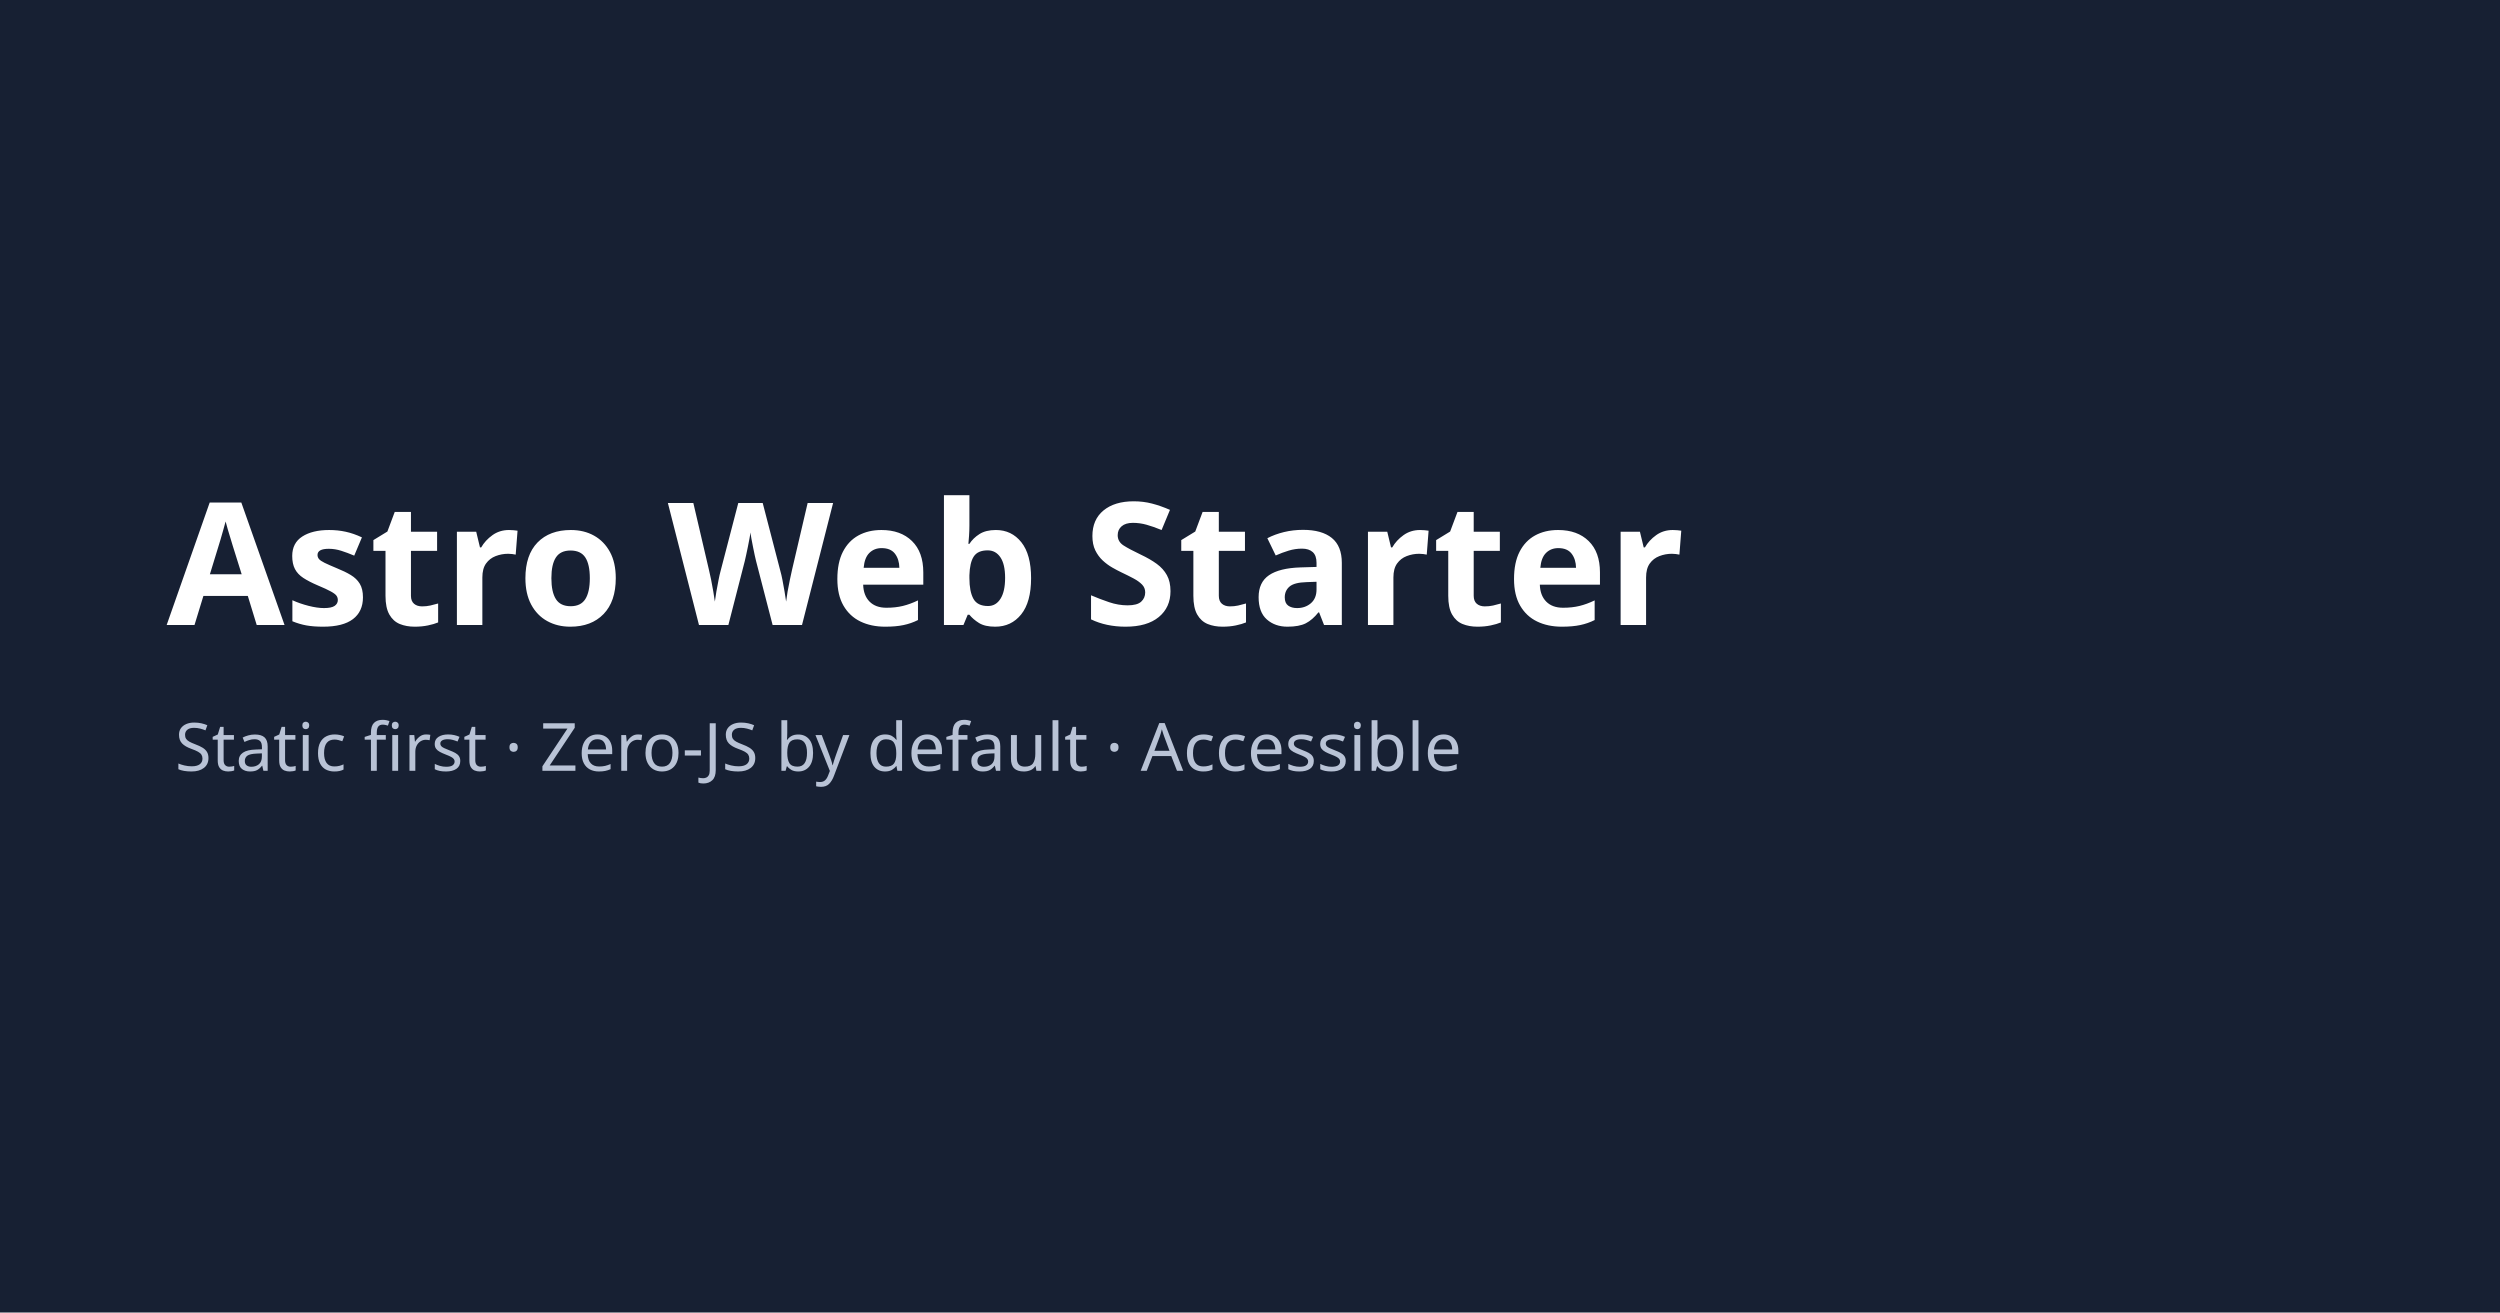
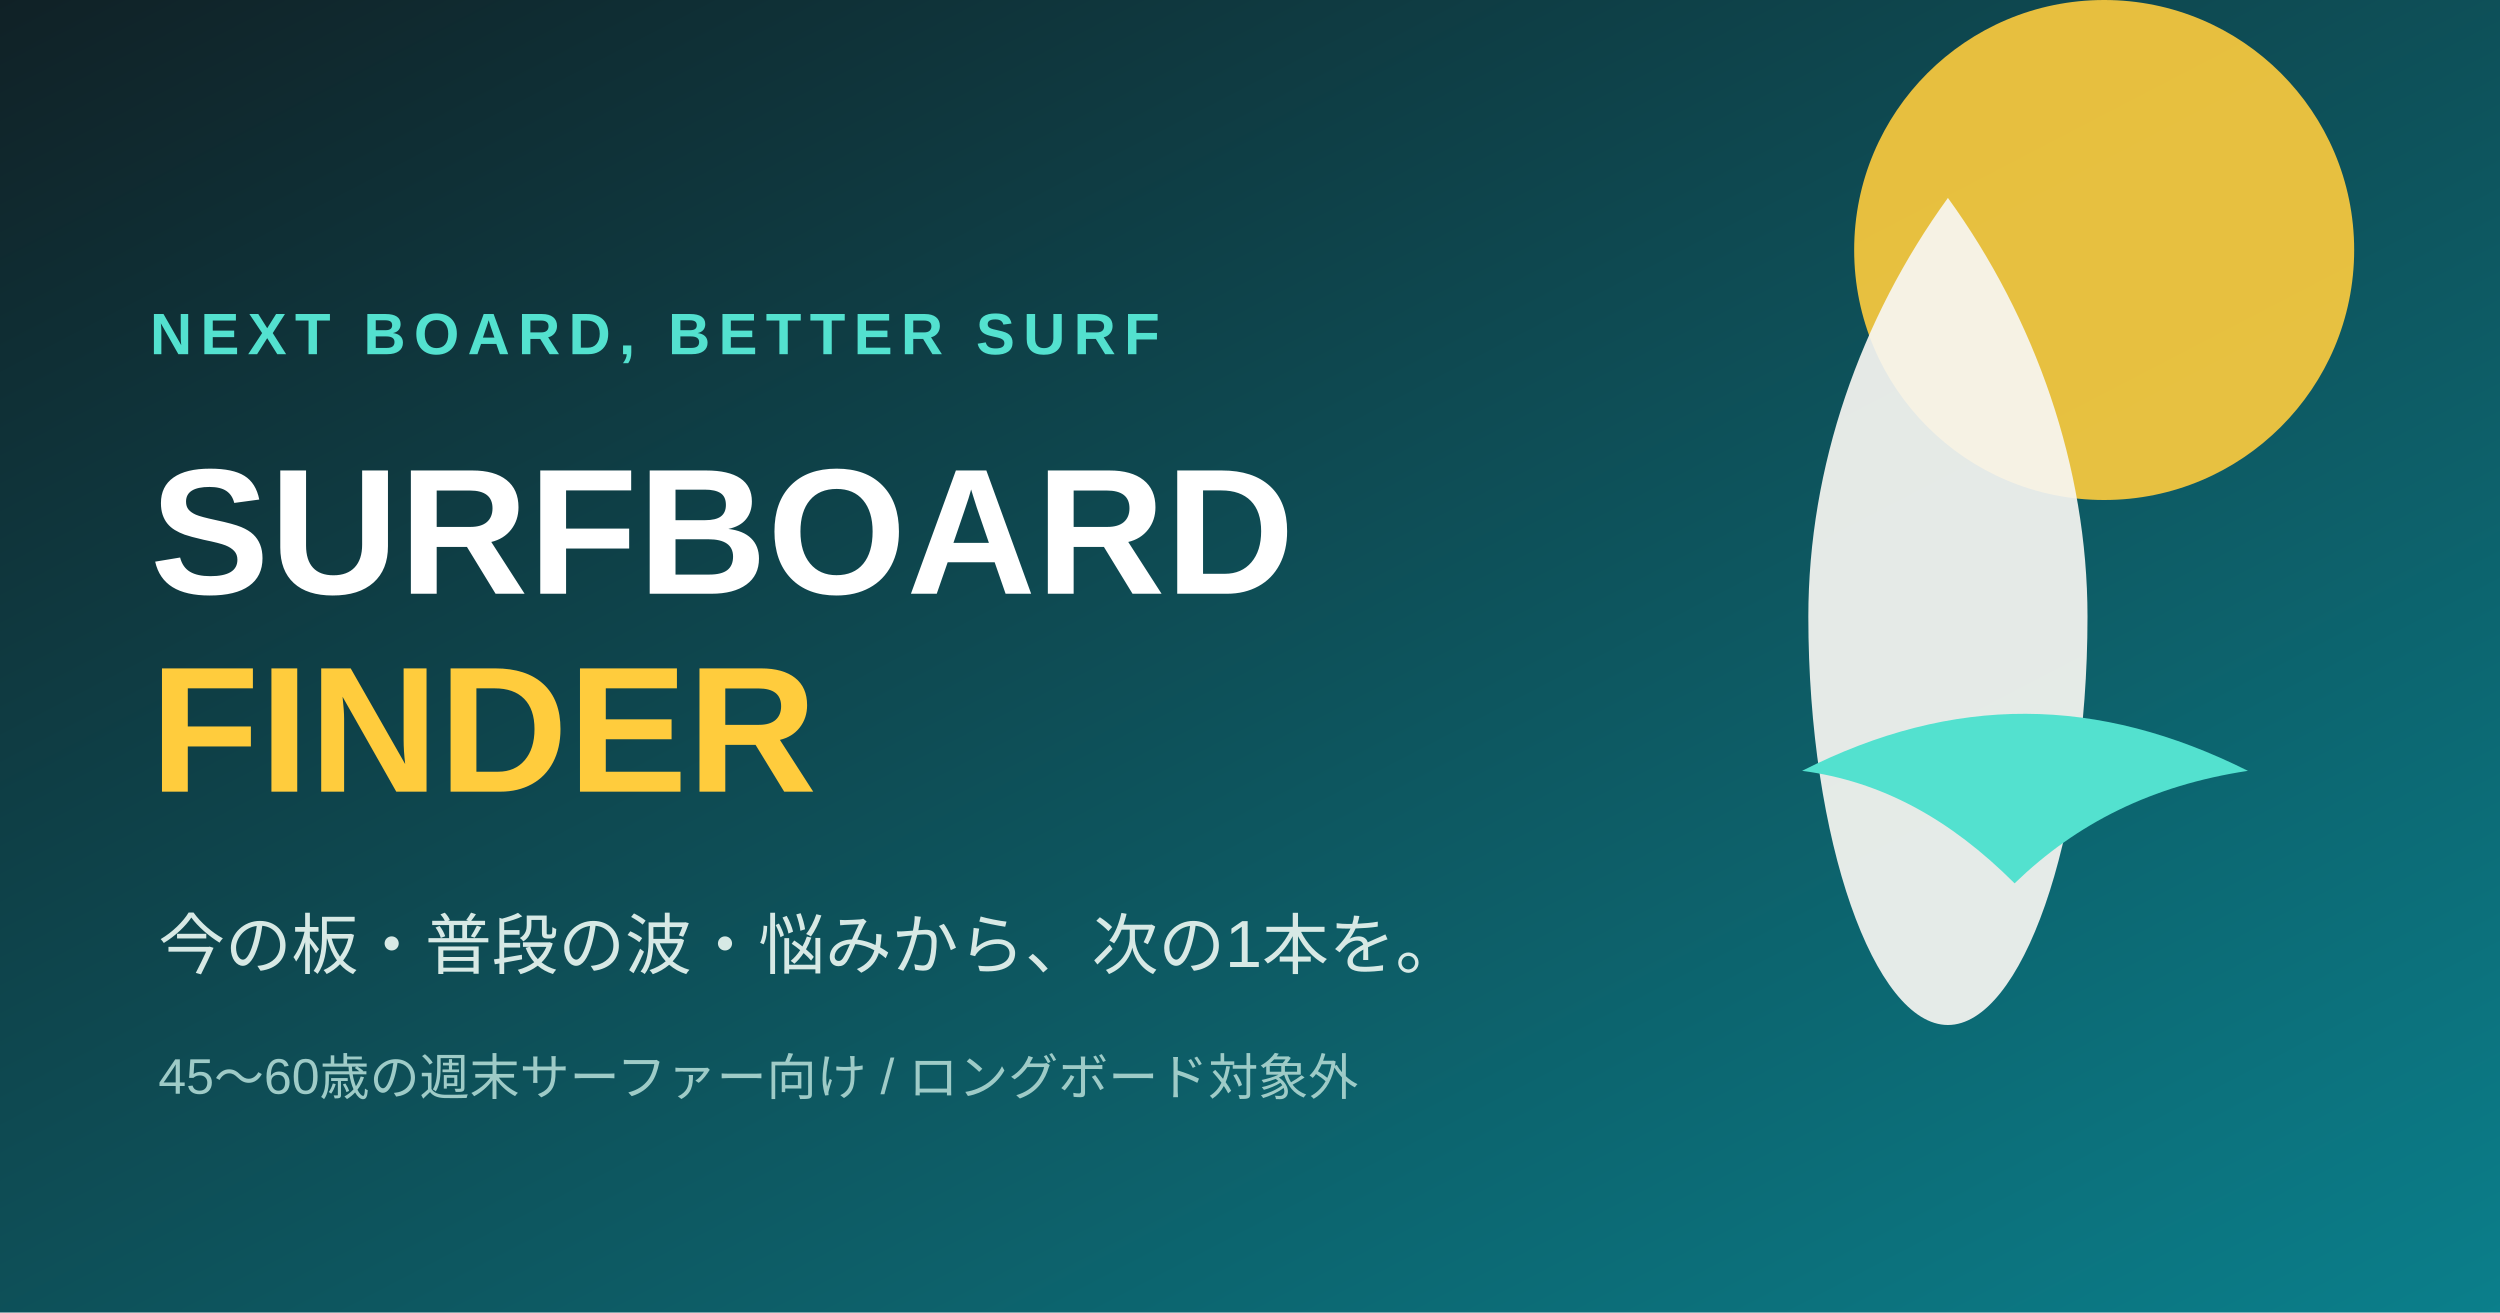
<svg xmlns="http://www.w3.org/2000/svg" width="1200" height="630" viewBox="0 0 1200 630">
-   <rect width="1200" height="630" fill="#172033" />
-   <text x="80" y="300" fill="#fff" font-size="82" font-family="system-ui,sans-serif" font-weight="800">Astro Web Starter</text>
-   <text x="84" y="370" fill="#b9c3d6" font-size="32" font-family="system-ui,sans-serif">Static first · Zero-JS by default · Accessible</text>
+   <defs>
+     <linearGradient id="g" x1="0" y1="0" x2="1" y2="1">
+       <stop offset="0" stop-color="#102126" />
+       <stop offset="1" stop-color="#0b7f8b" />
+     </linearGradient>
+   </defs>
+   <rect width="1200" height="630" fill="url(#g)" />
+   <circle cx="1010" cy="120" r="120" fill="#ffcc3d" opacity=".9" />
+   <path d="M935 95c42 58 67 129 67 201 0 108-32 196-67 196s-67-88-67-196c0-72 25-143 67-201Z" fill="#f7f6f2" opacity=".92" />
+   <path d="M865 370c73-37 142-36 214 0-46 7-82 25-112 54-31-31-64-49-102-54Z" fill="#53e1cf" />
+   <text x="72" y="170" fill="#53e1cf" font-size="28" font-family="Arial,sans-serif" font-weight="700" letter-spacing="4">NEXT BOARD, BETTER SURF</text>
+   <text x="72" y="285" fill="#fff" font-size="86" font-family="Arial,sans-serif" font-weight="900">SURFBOARD</text>
+   <text x="72" y="380" fill="#ffcc3d" font-size="86" font-family="Arial,sans-serif" font-weight="900">FINDER</text>
+   <text x="76" y="465" fill="#d7e9e5" font-size="32" font-family="Arial,sans-serif">今の板・普段の波・悩みから、次の1本を。</text>
+   <text x="76" y="525" fill="#9ecbc7" font-size="24" font-family="Arial,sans-serif">45〜60歳の週末サーファー向け / ロングボード対象外</text>
</svg>
